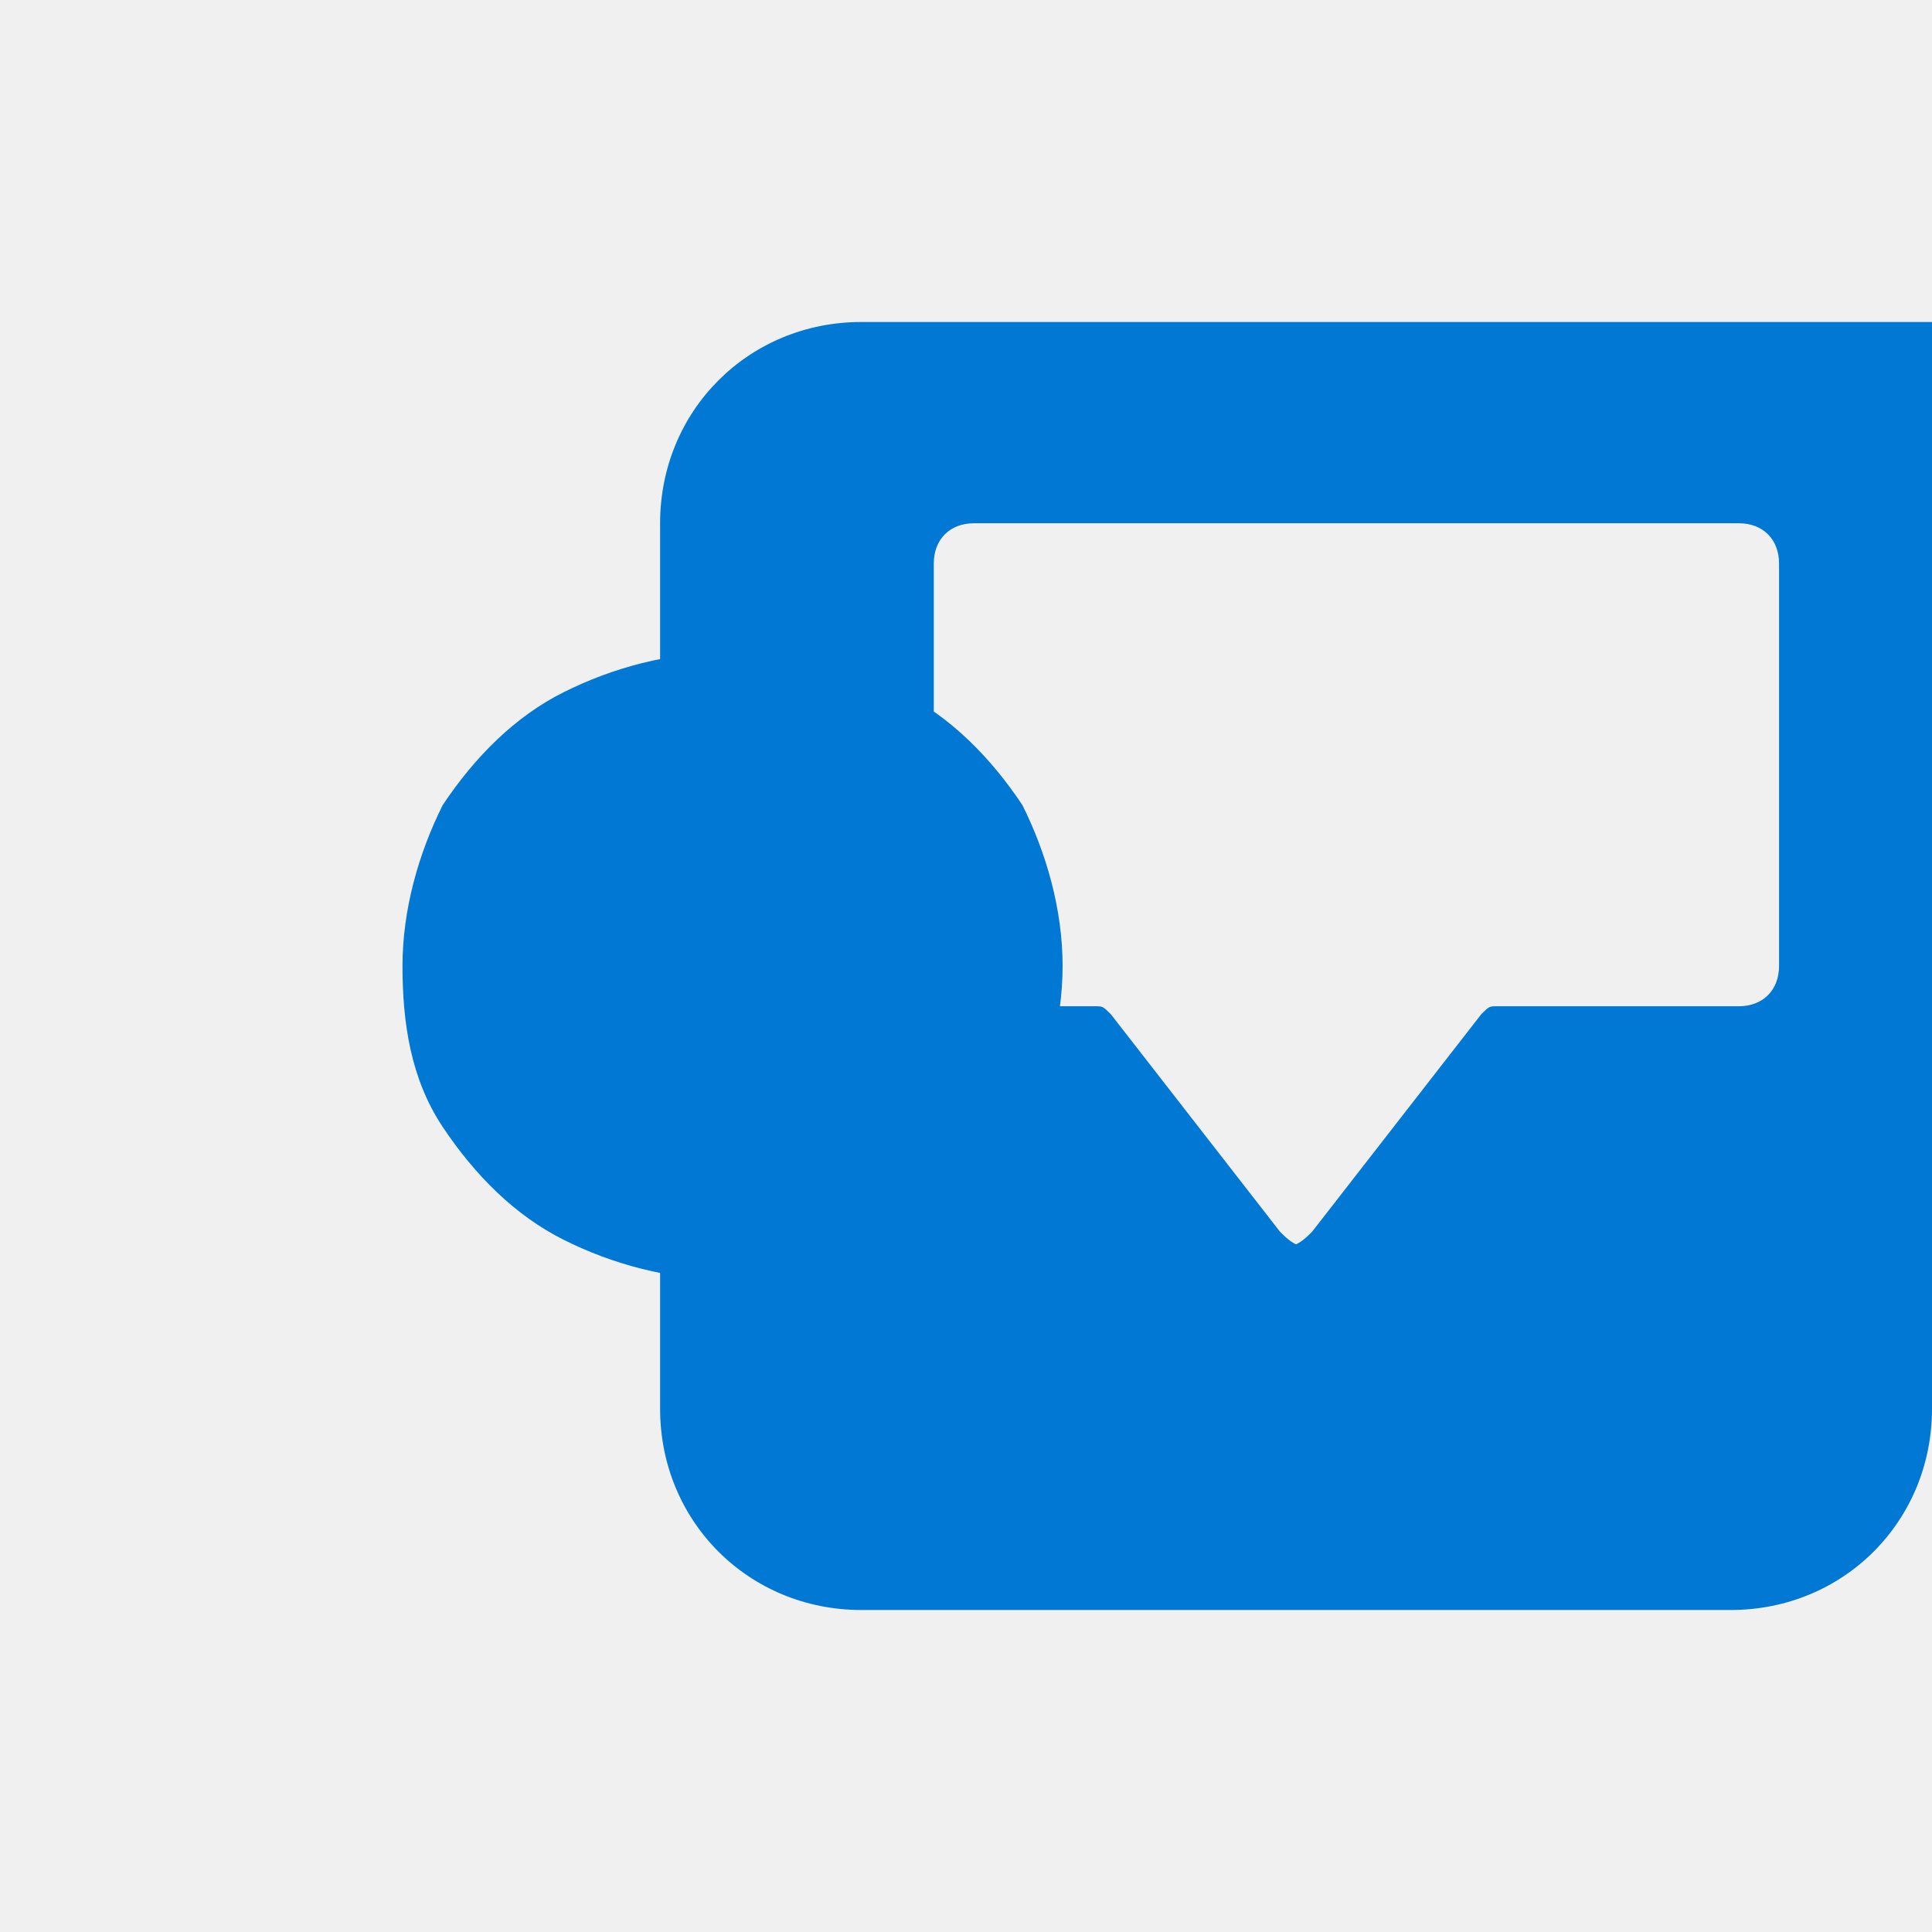
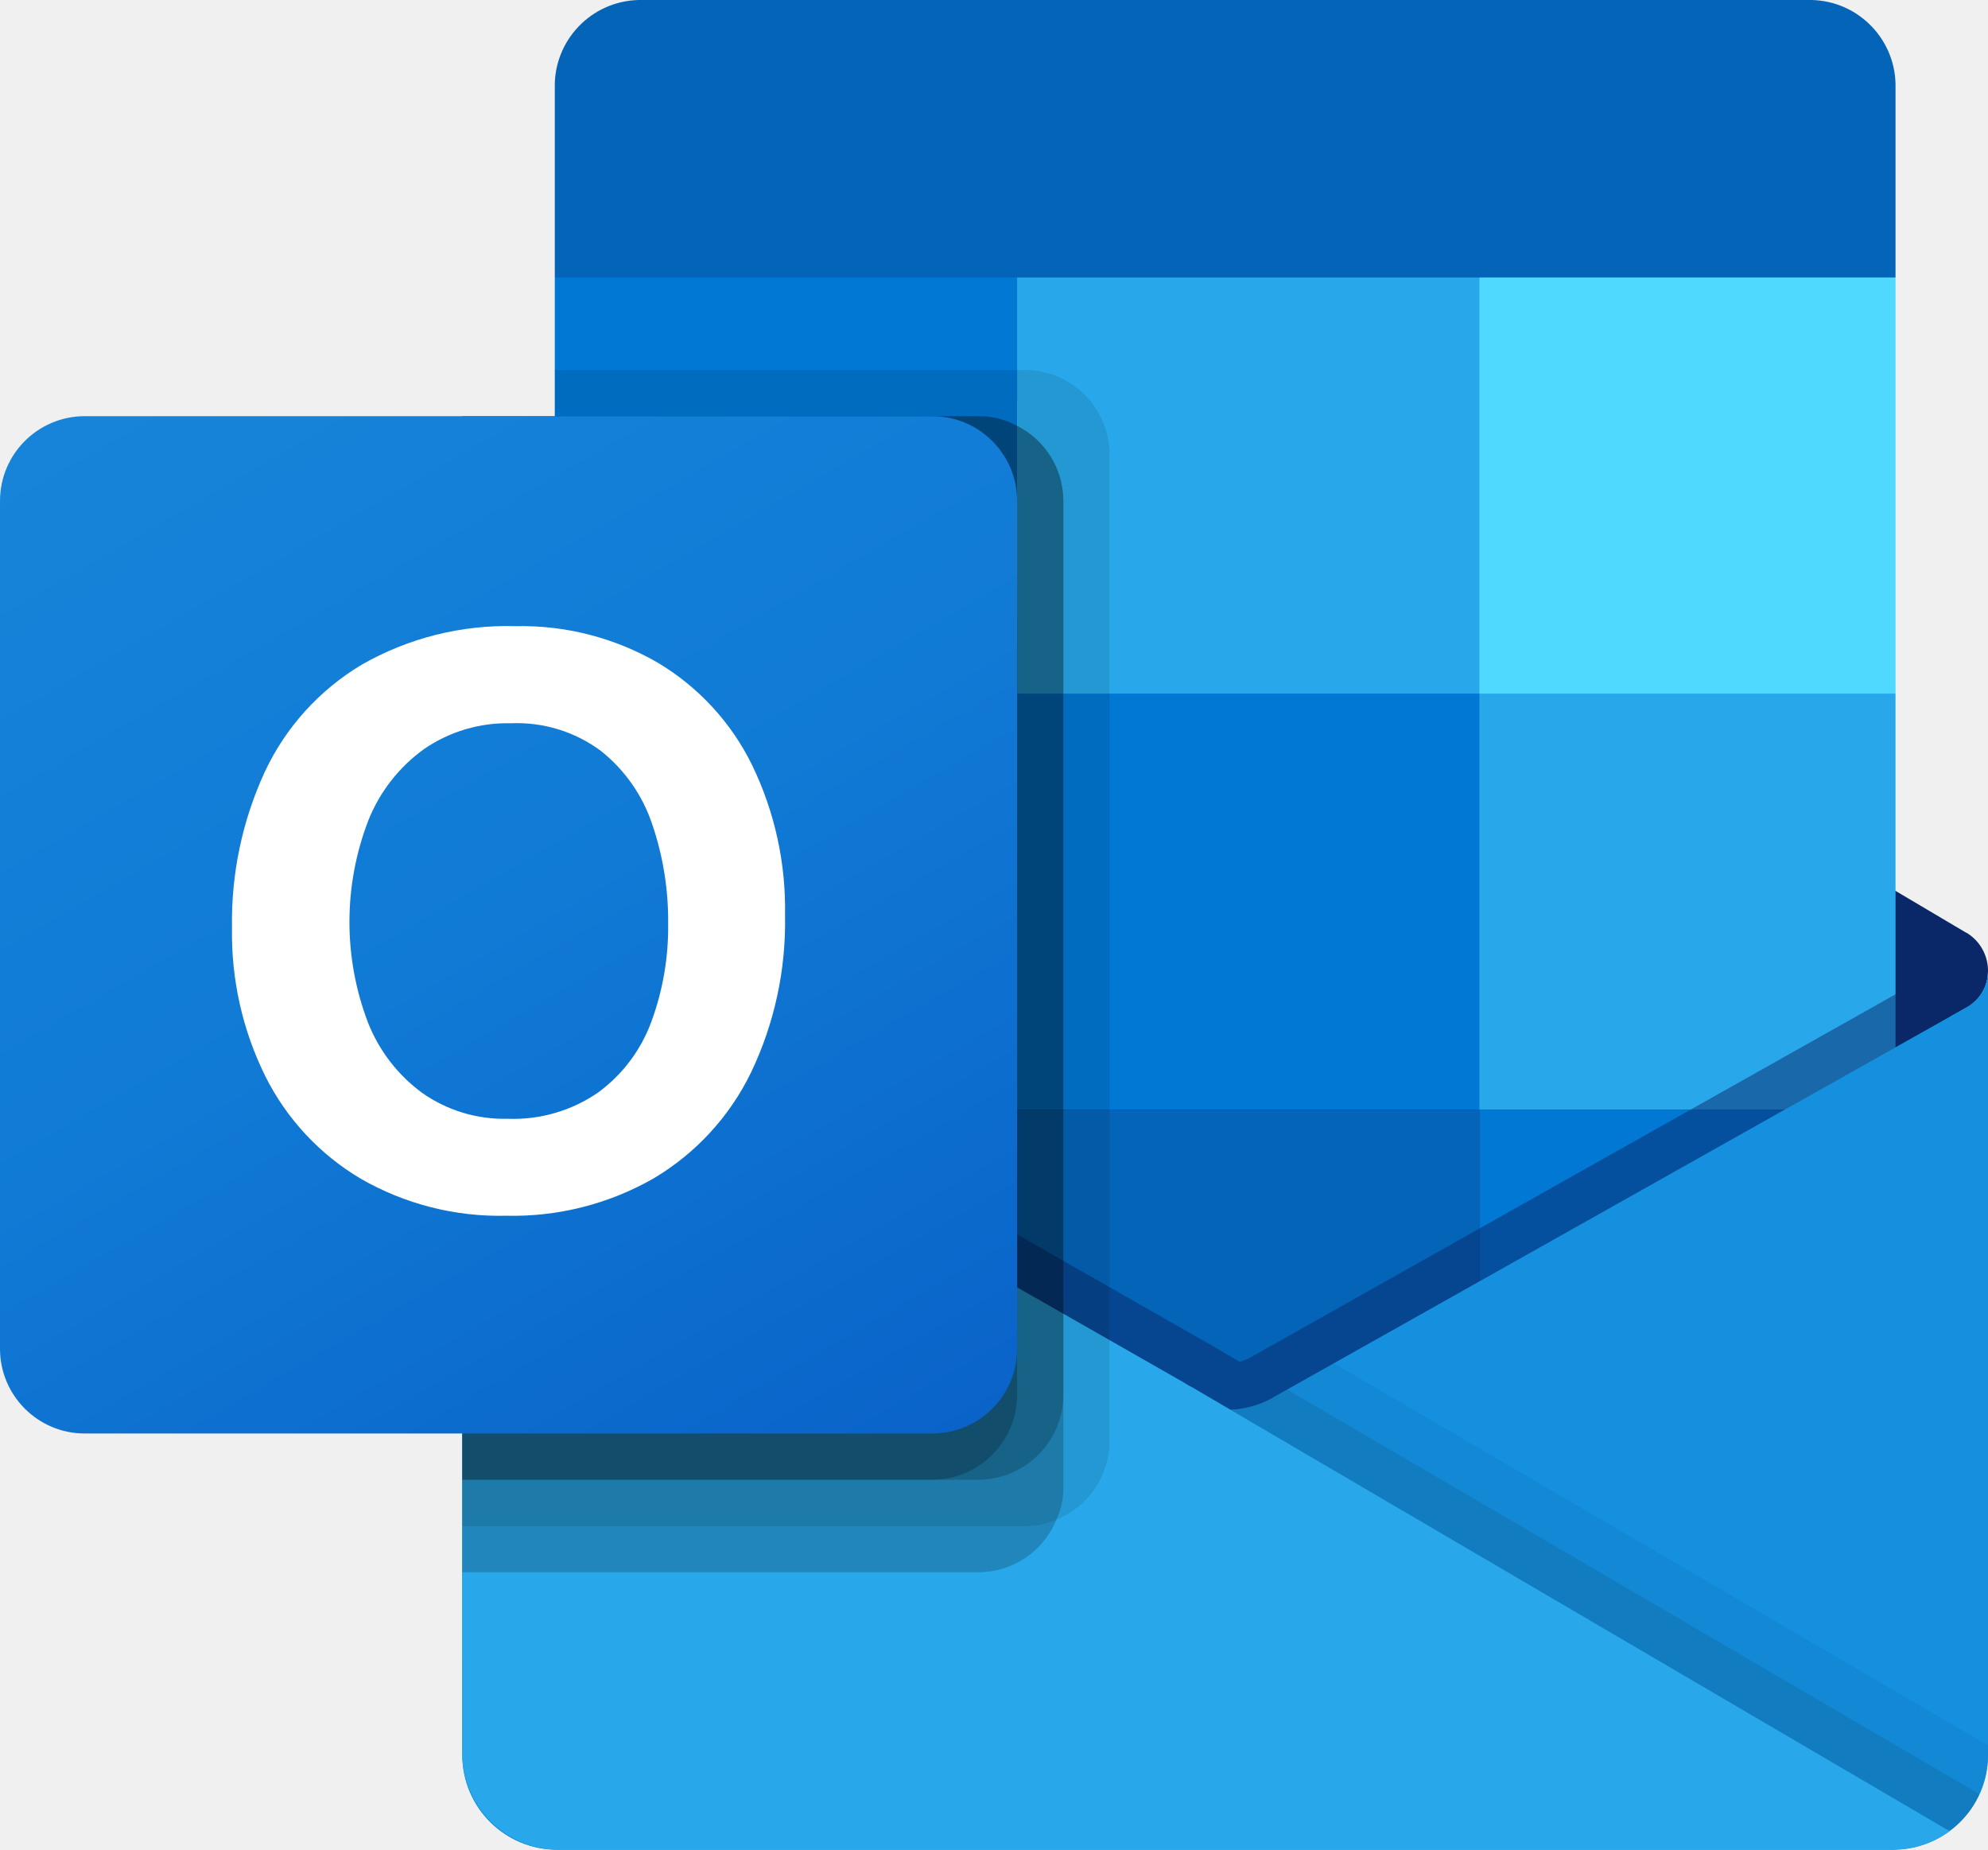
- <svg xmlns="http://www.w3.org/2000/svg" viewBox="0 0 24 24" width="24" height="24">
-   <path fill="#0078D4" d="M13.2 12c0 .7-.2 1.4-.5 2-.4.6-.9 1.1-1.5 1.4-.6.3-1.4.5-2.1.5-.8 0-1.5-.2-2.1-.5-.6-.3-1.1-.8-1.5-1.4-.4-.6-.5-1.3-.5-2s.2-1.4.5-2c.4-.6.9-1.1 1.5-1.4.6-.3 1.3-.5 2.1-.5.8 0 1.5.2 2.1.5.6.3 1.1.8 1.5 1.4.3.6.5 1.3.5 2zm10.8-5.5v11c0 1.4-1.1 2.5-2.5 2.5h-7.5v-4.5h1.9c.2 0 .3-.1.4-.2l2.1-2.7c.1-.1.1-.1.2-.1h3c.3 0 .5-.2.5-.5v-5c0-.3-.2-.5-.5-.5h-9.5c-.3 0-.5.2-.5.5v5c0 .3.2.5.5.5h1.5c.1 0 .1 0 .2.1l2.1 2.7c.1.1.2.2.4.2h1.9v4.5h-7.5c-1.4 0-2.5-1.1-2.5-2.5v-11c0-1.4 1.1-2.5 2.5-2.5h19c1.4 0 2.5 1.1 2.5 2.5z" />
+ <svg xmlns="http://www.w3.org/2000/svg" version="1.1" id="Livello_1" x="0px" y="0px" viewBox="0 0 1831.085 1703.335" enable-background="new 0 0 1831.085 1703.335" xml:space="preserve">
+   <path fill="#0A2767" d="M1831.083,894.25c0.1-14.318-7.298-27.644-19.503-35.131h-0.213l-0.767-0.426l-634.492-375.585  c-2.74-1.851-5.583-3.543-8.517-5.067c-24.498-12.639-53.599-12.639-78.098,0c-2.934,1.525-5.777,3.216-8.517,5.067L446.486,858.693  l-0.766,0.426c-19.392,12.059-25.337,37.556-13.278,56.948c3.553,5.714,8.447,10.474,14.257,13.868l634.492,375.585  c2.749,1.835,5.592,3.527,8.517,5.068c24.498,12.639,53.599,12.639,78.098,0c2.925-1.541,5.767-3.232,8.517-5.068l634.492-375.585  C1823.49,922.545,1831.228,908.923,1831.083,894.25z" />
+   <path fill="#0364B8" d="M520.453,643.477h416.38v381.674h-416.38V643.477z M1745.917,255.5V80.908  c1-43.652-33.552-79.862-77.203-80.908H588.204C544.552,1.046,510,37.256,511,80.908V255.5l638.75,170.333L1745.917,255.5z" />
+   <path fill="#0078D4" d="M511,255.5h425.833v383.25H511V255.5z" />
+   <path fill="#28A8EA" d="M1362.667,255.5H936.833v383.25L1362.667,1022h383.25V638.75L1362.667,255.5z" />
+   <path fill="#0078D4" d="M936.833,638.75h425.833V1022H936.833V638.75z" />
+   <path fill="#0364B8" d="M936.833,1022h425.833v383.25H936.833V1022z" />
+   <path fill="#14447D" d="M520.453,1025.151h416.38v346.969h-416.38V1025.151z" />
+   <path fill="#0078D4" d="M1362.667,1022h383.25v383.25h-383.25V1022z" />
+   <linearGradient id="SVGID_1_" gradientUnits="userSpaceOnUse" x1="1128.458" y1="811.083" x2="1128.458" y2="1.998" gradientTransform="matrix(1 0 0 -1 0 1705.333)">
+     <stop offset="0" style="stop-color:#35B8F1" />
+     <stop offset="1" style="stop-color:#28A8EA" />
+   </linearGradient>
+   <path fill="url(#SVGID_1_)" d="M1811.58,927.593l-0.809,0.426l-634.492,356.848c-2.768,1.703-5.578,3.321-8.517,4.769  c-10.777,5.132-22.481,8.029-34.407,8.517l-34.663-20.27c-2.929-1.47-5.773-3.105-8.517-4.897L447.167,906.003h-0.298  l-21.036-11.753v722.384c0.328,48.196,39.653,87.006,87.849,86.7h1230.914c0.724,0,1.363-0.341,2.129-0.341  c10.18-0.651,20.216-2.745,29.808-6.217c4.145-1.756,8.146-3.835,11.966-6.217c2.853-1.618,7.75-5.152,7.75-5.152  c21.814-16.142,34.726-41.635,34.833-68.772V894.25C1831.068,908.067,1823.616,920.807,1811.58,927.593z" />
+   <path opacity="0.5" fill="#0A2767" enable-background="new    " d="M1797.017,891.397v44.287l-663.448,456.791L446.699,906.301  c0-0.235-0.191-0.426-0.426-0.426l0,0l-63.023-37.899v-31.938l25.976-0.426l54.932,31.512l1.277,0.426l4.684,2.981  c0,0,645.563,368.346,647.267,369.197l24.698,14.478c2.129-0.852,4.258-1.703,6.813-2.555  c1.278-0.852,640.879-360.681,640.879-360.681L1797.017,891.397z" />
+   <path fill="#1490DF" d="M1811.58,927.593l-0.809,0.468l-634.492,356.848c-2.768,1.703-5.578,3.321-8.517,4.769  c-24.641,12.038-53.457,12.038-78.098,0c-2.918-1.445-5.76-3.037-8.517-4.769L446.657,928.061l-0.766-0.468  c-12.25-6.642-19.93-19.409-20.057-33.343v722.384c0.305,48.188,39.616,87.004,87.803,86.7c0.001,0,0.002,0,0.004,0h1229.636  c48.188,0.307,87.5-38.509,87.807-86.696c0-0.001,0-0.002,0-0.004V894.25C1831.068,908.067,1823.616,920.807,1811.58,927.593z" />
+   <path opacity="0.1" enable-background="new    " d="M1185.52,1279.629l-9.496,5.323c-2.752,1.752-5.595,3.359-8.517,4.812  c-10.462,5.135-21.838,8.146-33.47,8.857l241.405,285.479l421.107,101.476c11.539-8.716,20.717-20.178,26.7-33.343L1185.52,1279.629  z" />
+   <path opacity="0.05" enable-background="new    " d="M1228.529,1255.442l-52.505,29.51c-2.752,1.752-5.595,3.359-8.517,4.812  c-10.462,5.135-21.838,8.146-33.47,8.857l113.101,311.838l549.538,74.989c21.649-16.254,34.394-41.743,34.407-68.815v-9.326  L1228.529,1255.442z" />
+   <path fill="#28A8EA" d="M514.833,1703.333h1228.316c18.901,0.096,37.335-5.874,52.59-17.033l-697.089-408.331  c-2.929-1.47-5.773-3.105-8.517-4.897L447.125,906.088h-0.298l-20.993-11.838v719.914  C425.786,1663.364,465.632,1703.286,514.833,1703.333C514.832,1703.333,514.832,1703.333,514.833,1703.333z" />
+   <path opacity="0.1" enable-background="new    " d="M1022,418.722v908.303c-0.076,31.846-19.44,60.471-48.971,72.392  c-9.148,3.931-19,5.96-28.957,5.962H425.833V383.25H511v-42.583h433.073C987.092,340.83,1021.907,375.702,1022,418.722z" />
+   <path opacity="0.2" enable-background="new    " d="M979.417,461.305v908.302c0.107,10.287-2.074,20.469-6.388,29.808  c-11.826,29.149-40.083,48.273-71.54,48.417H425.833V383.25h475.656c12.356-0.124,24.533,2.958,35.344,8.943  C962.937,405.344,979.407,432.076,979.417,461.305z" />
+   <path opacity="0.2" enable-background="new    " d="M979.417,461.305v823.136c-0.208,43-34.928,77.853-77.927,78.225H425.833V383.25  h475.656c12.356-0.124,24.533,2.958,35.344,8.943C962.937,405.344,979.407,432.076,979.417,461.305z" />
+   <path opacity="0.2" enable-background="new    " d="M936.833,461.305v823.136c-0.046,43.067-34.861,78.015-77.927,78.225H425.833  V383.25h433.072c43.062,0.023,77.951,34.951,77.927,78.013C936.833,461.277,936.833,461.291,936.833,461.305z" />
+   <linearGradient id="SVGID_2_" gradientUnits="userSpaceOnUse" x1="162.747" y1="1383.074" x2="774.086" y2="324.259" gradientTransform="matrix(1 0 0 -1 0 1705.333)">
+     <stop offset="0" style="stop-color:#1784D9" />
+     <stop offset="0.5" style="stop-color:#107AD5" />
+     <stop offset="1" style="stop-color:#0A63C9" />
+   </linearGradient>
+   <path fill="url(#SVGID_2_)" d="M78.055,383.25h780.723c43.109,0,78.055,34.947,78.055,78.055v780.723  c0,43.109-34.946,78.055-78.055,78.055H78.055c-43.109,0-78.055-34.947-78.055-78.055V461.305  C0,418.197,34.947,383.25,78.055,383.25z" />
+   <path fill="#FFFFFF" d="M243.96,710.631c19.238-40.988,50.29-75.289,89.17-98.495c43.057-24.651,92.081-36.94,141.675-35.515  c45.965-0.997,91.321,10.655,131.114,33.683c37.414,22.312,67.547,55.004,86.742,94.109c20.904,43.09,31.322,90.512,30.405,138.396  c1.013,50.043-9.706,99.628-31.299,144.783c-19.652,40.503-50.741,74.36-89.425,97.388c-41.327,23.734-88.367,35.692-136.011,34.578  c-46.947,1.133-93.303-10.651-134.01-34.067c-37.738-22.341-68.249-55.07-87.892-94.28c-21.028-42.467-31.57-89.355-30.745-136.735  C212.808,804.859,223.158,755.686,243.96,710.631z M339.006,941.858c10.257,25.912,27.651,48.385,50.163,64.812  c22.93,16.026,50.387,24.294,78.353,23.591c29.783,1.178,59.14-7.372,83.634-24.358c22.227-16.375,39.164-38.909,48.715-64.812  c10.677-28.928,15.946-59.572,15.543-90.404c0.33-31.127-4.623-62.084-14.649-91.554c-8.855-26.607-25.246-50.069-47.182-67.537  c-23.88-17.79-53.158-26.813-82.91-25.55c-28.572-0.74-56.644,7.593-80.184,23.804c-22.893,16.496-40.617,39.168-51.1,65.365  c-23.255,60.049-23.376,126.595-0.341,186.728L339.006,941.858z" />
+   <path fill="#50D9FF" d="M1362.667,255.5h383.25v383.25h-383.25V255.5z" />
</svg>
